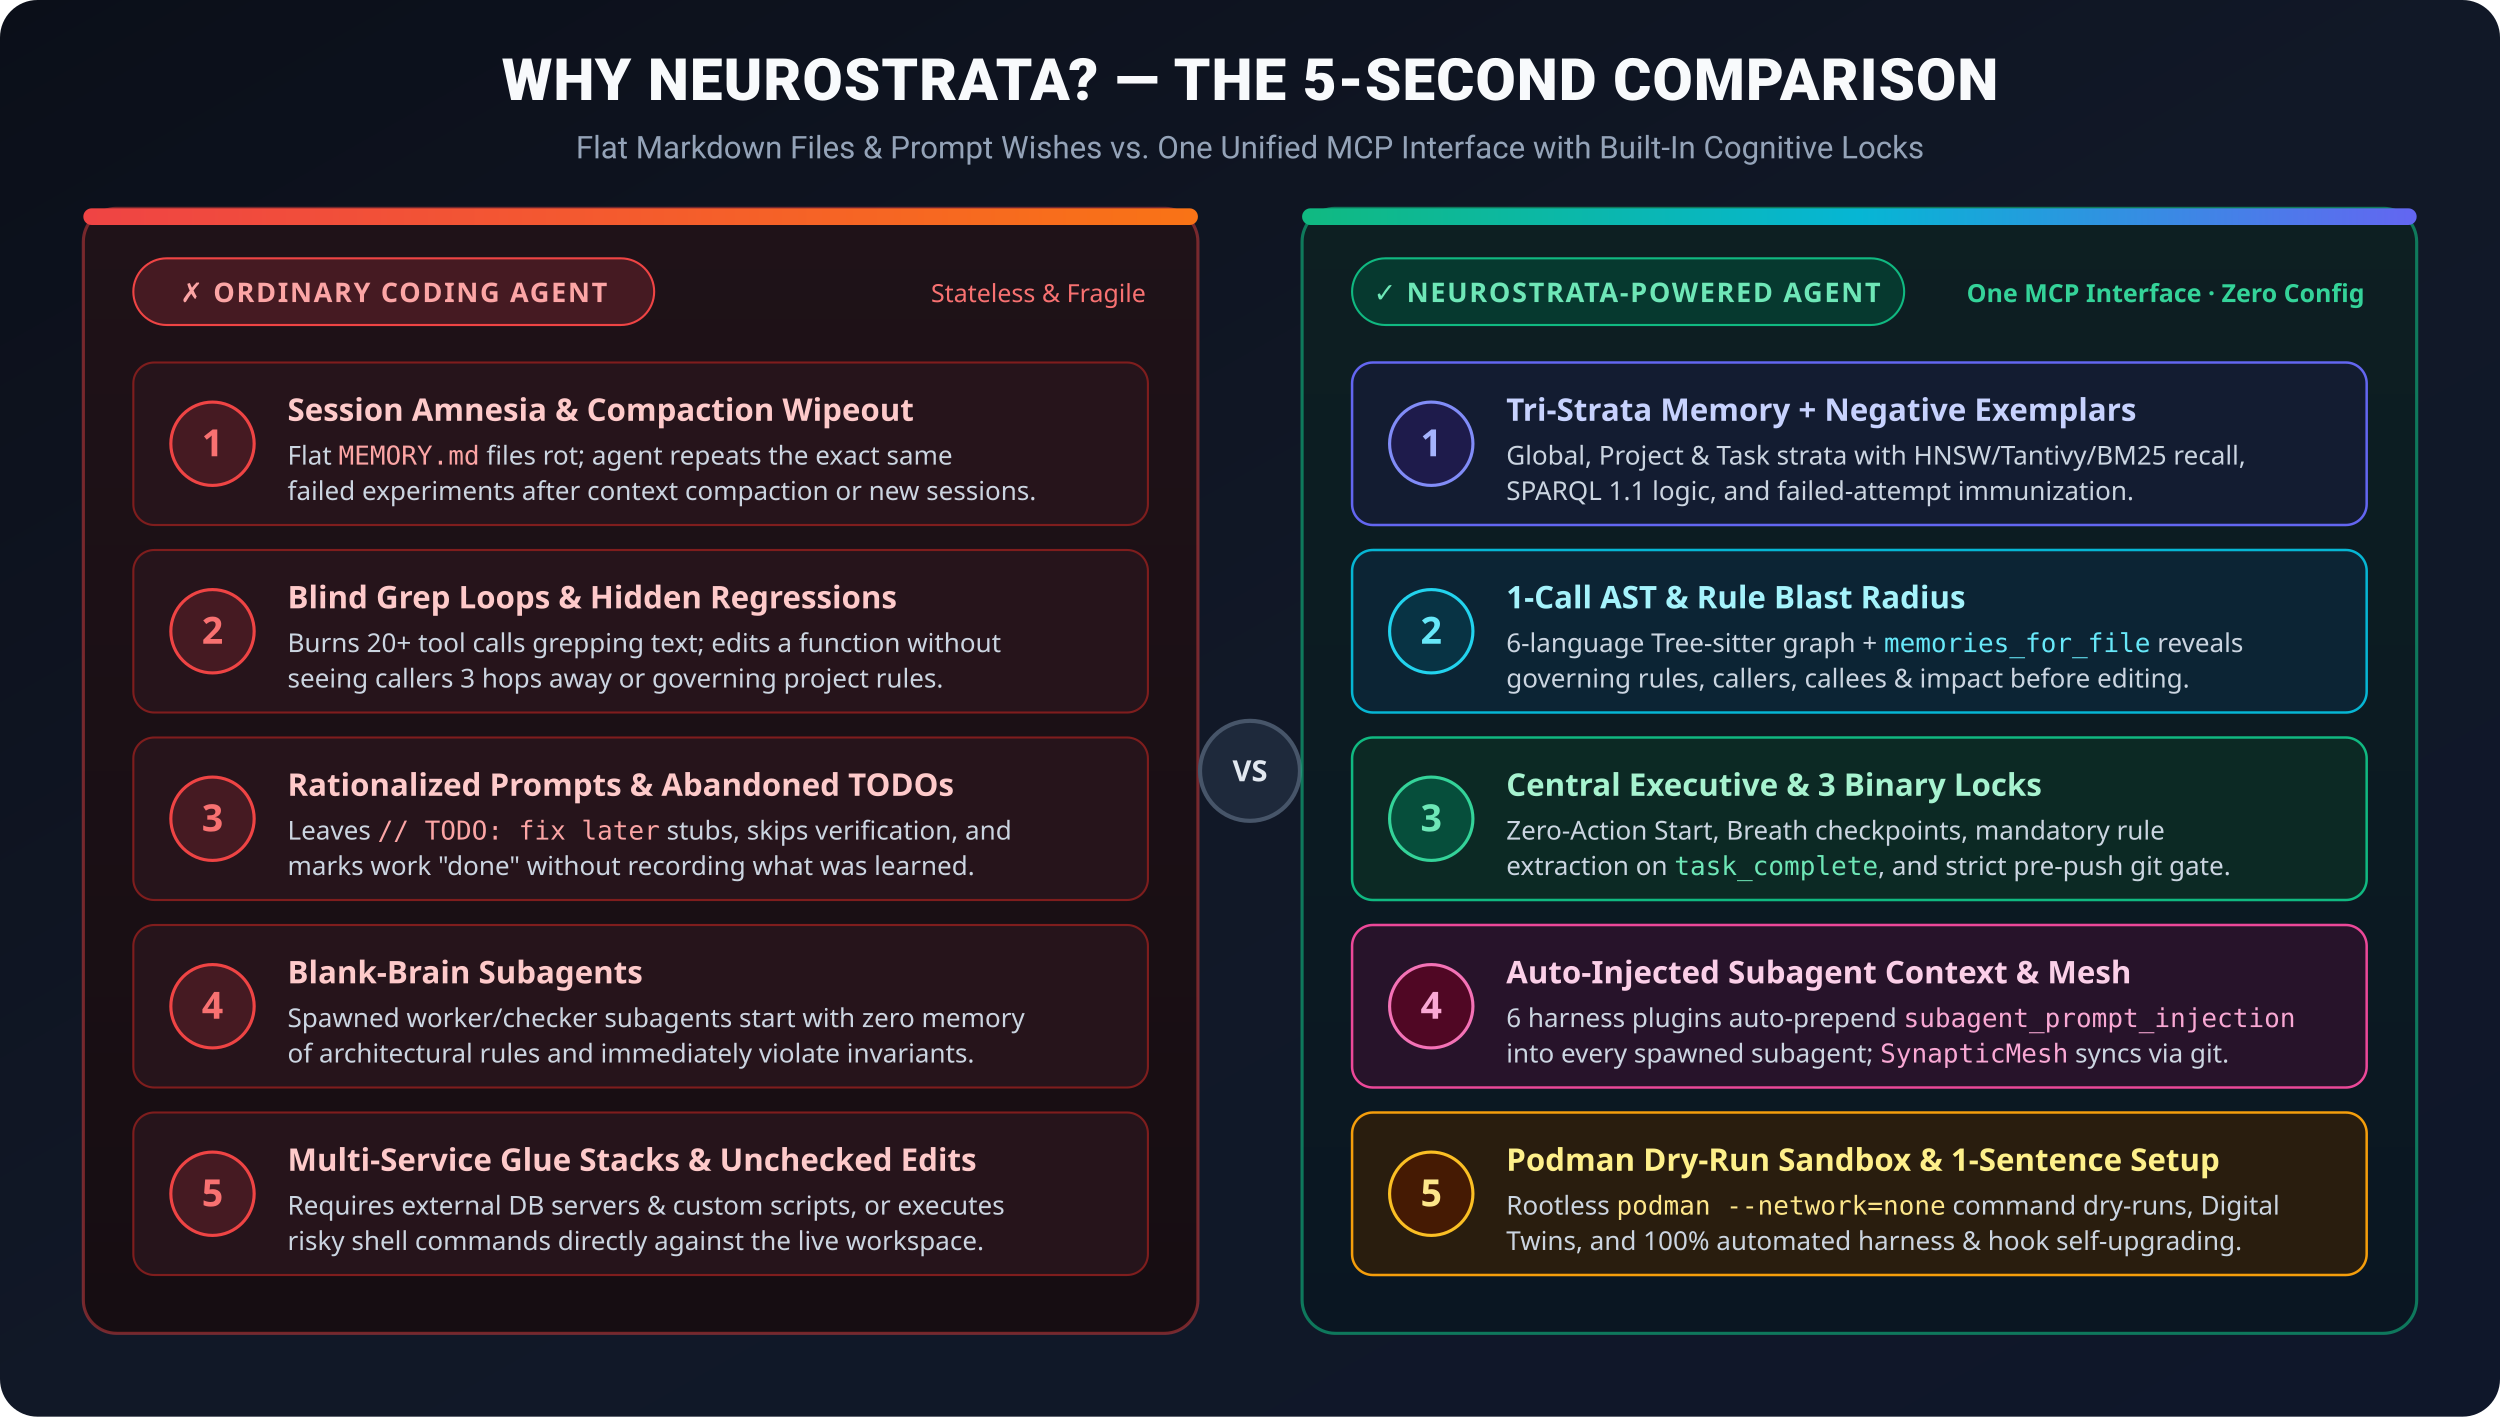
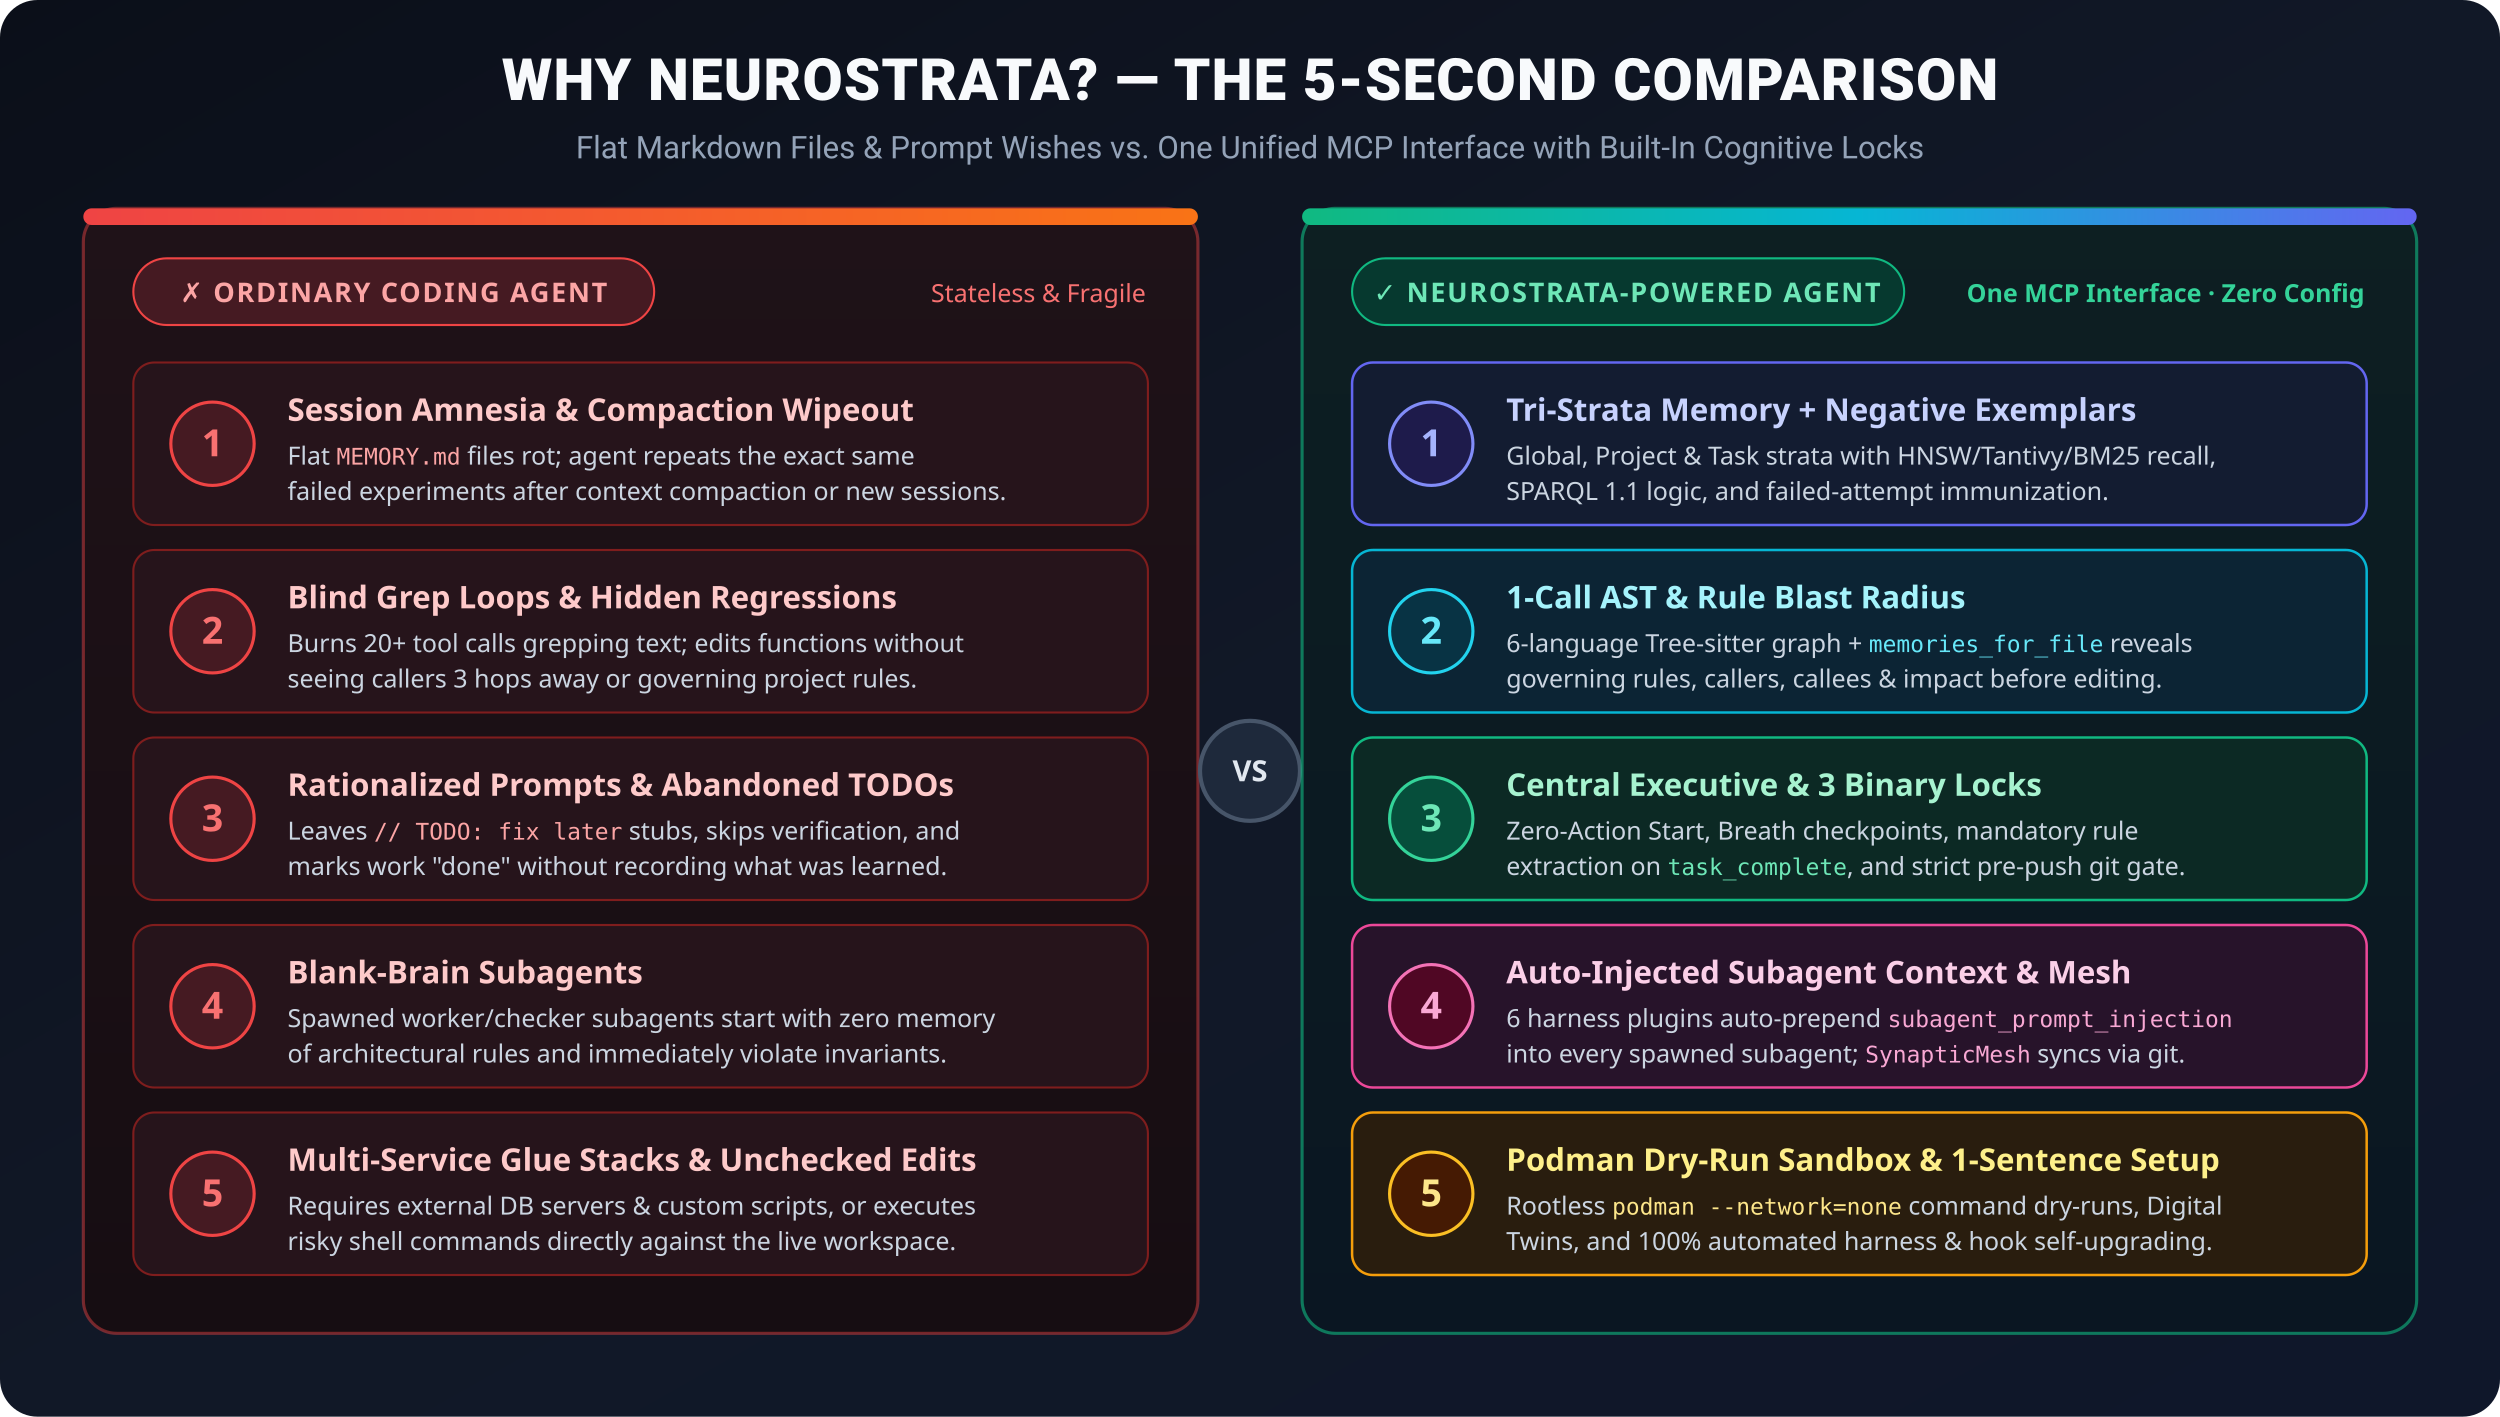
<svg xmlns="http://www.w3.org/2000/svg" viewBox="0 0 1200 680" width="100%" height="100%">
  <defs>
    <linearGradient id="bgGrad" x1="0%" y1="0%" x2="100%" y2="100%">
      <stop offset="0%" stop-color="#0b0f19" />
      <stop offset="50%" stop-color="#111827" />
      <stop offset="100%" stop-color="#0f172a" />
    </linearGradient>
    <linearGradient id="leftCard" x1="0%" y1="0%" x2="0%" y2="100%">
      <stop offset="0%" stop-color="#1f1218" />
      <stop offset="100%" stop-color="#160d12" />
    </linearGradient>
    <linearGradient id="rightCard" x1="0%" y1="0%" x2="0%" y2="100%">
      <stop offset="0%" stop-color="#0d1f22" />
      <stop offset="100%" stop-color="#0a1622" />
    </linearGradient>
    <linearGradient id="redAccent" x1="0%" y1="0%" x2="100%" y2="0%">
      <stop offset="0%" stop-color="#ef4444" />
      <stop offset="100%" stop-color="#f97316" />
    </linearGradient>
    <linearGradient id="greenAccent" x1="0%" y1="0%" x2="100%" y2="0%">
      <stop offset="0%" stop-color="#10b981" />
      <stop offset="50%" stop-color="#06b6d4" />
      <stop offset="100%" stop-color="#6366f1" />
    </linearGradient>
  </defs>
  <rect width="1200" height="680" rx="18" fill="url(#bgGrad)" />
  <text x="600" y="48" text-anchor="middle" font-family="system-ui, -apple-system, 'Segoe UI', Roboto, sans-serif" font-size="28" font-weight="800" fill="#f8fafc" letter-spacing="0.5">
    WHY NEUROSTRATA? — THE 5-SECOND COMPARISON
  </text>
  <text x="600" y="76" text-anchor="middle" font-family="system-ui, -apple-system, 'Segoe UI', Roboto, sans-serif" font-size="15" fill="#94a3b8">
    Flat Markdown Files &amp; Prompt Wishes vs. One Unified MCP Interface with Built-In Cognitive Locks
  </text>
  <g transform="translate(40, 100)">
    <rect width="535" height="540" rx="16" fill="url(#leftCard)" stroke="#ef4444" stroke-width="1.5" stroke-opacity="0.45" />
    <rect width="535" height="8" rx="4" fill="url(#redAccent)" />
    <rect x="24" y="24" width="250" height="32" rx="16" fill="#451a22" stroke="#ef4444" stroke-width="1" />
    <text x="149" y="45" text-anchor="middle" font-family="system-ui, sans-serif" font-size="13" font-weight="700" fill="#fca5a5" letter-spacing="0.8">
      ✗ ORDINARY CODING AGENT
    </text>
    <text x="510" y="45" text-anchor="end" font-family="system-ui, sans-serif" font-size="12" fill="#f87171">
      Stateless &amp; Fragile
    </text>
    <g transform="translate(24, 74)">
      <rect width="487" height="78" rx="10" fill="#26141b" stroke="#7f1d1d" stroke-width="1" />
      <circle cx="38" cy="39" r="20" fill="#451a22" stroke="#ef4444" stroke-width="1.5" />
      <text x="38" y="45" text-anchor="middle" font-family="system-ui, sans-serif" font-size="18" font-weight="800" fill="#f87171">1</text>
      <text x="74" y="28" font-family="system-ui, sans-serif" font-size="15" font-weight="700" fill="#fecaca">Session Amnesia &amp; Compaction Wipeout</text>
-       <text x="74" y="49" font-family="system-ui, sans-serif" font-size="12.5" fill="#cbd5e1">Flat <tspan font-family="monospace" fill="#fca5a5">MEMORY.md</tspan> files rot; agent repeats the exact same</text>
-       <text x="74" y="66" font-family="system-ui, sans-serif" font-size="12.5" fill="#cbd5e1">failed experiments after context compaction or new sessions.</text>
+       <text x="74" y="49" font-family="system-ui, sans-serif" font-size="12" fill="#cbd5e1">Flat <tspan font-family="monospace" font-size="11" fill="#fca5a5">MEMORY.md</tspan> files rot; agent repeats the exact same</text>
+       <text x="74" y="66" font-family="system-ui, sans-serif" font-size="12" fill="#cbd5e1">failed experiments after context compaction or new sessions.</text>
    </g>
    <g transform="translate(24, 164)">
      <rect width="487" height="78" rx="10" fill="#26141b" stroke="#7f1d1d" stroke-width="1" />
      <circle cx="38" cy="39" r="20" fill="#451a22" stroke="#ef4444" stroke-width="1.5" />
      <text x="38" y="45" text-anchor="middle" font-family="system-ui, sans-serif" font-size="18" font-weight="800" fill="#f87171">2</text>
      <text x="74" y="28" font-family="system-ui, sans-serif" font-size="15" font-weight="700" fill="#fecaca">Blind Grep Loops &amp; Hidden Regressions</text>
-       <text x="74" y="49" font-family="system-ui, sans-serif" font-size="12.5" fill="#cbd5e1">Burns 20+ tool calls grepping text; edits a function without</text>
-       <text x="74" y="66" font-family="system-ui, sans-serif" font-size="12.5" fill="#cbd5e1">seeing callers 3 hops away or governing project rules.</text>
+       <text x="74" y="49" font-family="system-ui, sans-serif" font-size="12" fill="#cbd5e1">Burns 20+ tool calls grepping text; edits functions without</text>
+       <text x="74" y="66" font-family="system-ui, sans-serif" font-size="12" fill="#cbd5e1">seeing callers 3 hops away or governing project rules.</text>
    </g>
    <g transform="translate(24, 254)">
      <rect width="487" height="78" rx="10" fill="#26141b" stroke="#7f1d1d" stroke-width="1" />
      <circle cx="38" cy="39" r="20" fill="#451a22" stroke="#ef4444" stroke-width="1.5" />
      <text x="38" y="45" text-anchor="middle" font-family="system-ui, sans-serif" font-size="18" font-weight="800" fill="#f87171">3</text>
      <text x="74" y="28" font-family="system-ui, sans-serif" font-size="15" font-weight="700" fill="#fecaca">Rationalized Prompts &amp; Abandoned TODOs</text>
-       <text x="74" y="49" font-family="system-ui, sans-serif" font-size="12.5" fill="#cbd5e1">Leaves <tspan font-family="monospace" fill="#fca5a5">// TODO: fix later</tspan> stubs, skips verification, and</text>
-       <text x="74" y="66" font-family="system-ui, sans-serif" font-size="12.5" fill="#cbd5e1">marks work "done" without recording what was learned.</text>
+       <text x="74" y="49" font-family="system-ui, sans-serif" font-size="12" fill="#cbd5e1">Leaves <tspan font-family="monospace" font-size="11" fill="#fca5a5">// TODO: fix later</tspan> stubs, skips verification, and</text>
+       <text x="74" y="66" font-family="system-ui, sans-serif" font-size="12" fill="#cbd5e1">marks work "done" without recording what was learned.</text>
    </g>
    <g transform="translate(24, 344)">
      <rect width="487" height="78" rx="10" fill="#26141b" stroke="#7f1d1d" stroke-width="1" />
      <circle cx="38" cy="39" r="20" fill="#451a22" stroke="#ef4444" stroke-width="1.5" />
      <text x="38" y="45" text-anchor="middle" font-family="system-ui, sans-serif" font-size="18" font-weight="800" fill="#f87171">4</text>
      <text x="74" y="28" font-family="system-ui, sans-serif" font-size="15" font-weight="700" fill="#fecaca">Blank-Brain Subagents</text>
-       <text x="74" y="49" font-family="system-ui, sans-serif" font-size="12.5" fill="#cbd5e1">Spawned worker/checker subagents start with zero memory</text>
-       <text x="74" y="66" font-family="system-ui, sans-serif" font-size="12.5" fill="#cbd5e1">of architectural rules and immediately violate invariants.</text>
+       <text x="74" y="49" font-family="system-ui, sans-serif" font-size="12" fill="#cbd5e1">Spawned worker/checker subagents start with zero memory</text>
+       <text x="74" y="66" font-family="system-ui, sans-serif" font-size="12" fill="#cbd5e1">of architectural rules and immediately violate invariants.</text>
    </g>
    <g transform="translate(24, 434)">
      <rect width="487" height="78" rx="10" fill="#26141b" stroke="#7f1d1d" stroke-width="1" />
      <circle cx="38" cy="39" r="20" fill="#451a22" stroke="#ef4444" stroke-width="1.5" />
      <text x="38" y="45" text-anchor="middle" font-family="system-ui, sans-serif" font-size="18" font-weight="800" fill="#f87171">5</text>
      <text x="74" y="28" font-family="system-ui, sans-serif" font-size="15" font-weight="700" fill="#fecaca">Multi-Service Glue Stacks &amp; Unchecked Edits</text>
-       <text x="74" y="49" font-family="system-ui, sans-serif" font-size="12.5" fill="#cbd5e1">Requires external DB servers &amp; custom scripts, or executes</text>
-       <text x="74" y="66" font-family="system-ui, sans-serif" font-size="12.5" fill="#cbd5e1">risky shell commands directly against the live workspace.</text>
+       <text x="74" y="49" font-family="system-ui, sans-serif" font-size="12" fill="#cbd5e1">Requires external DB servers &amp; custom scripts, or executes</text>
+       <text x="74" y="66" font-family="system-ui, sans-serif" font-size="12" fill="#cbd5e1">risky shell commands directly against the live workspace.</text>
    </g>
  </g>
  <g transform="translate(600, 370)">
    <circle r="24" fill="#1e293b" stroke="#475569" stroke-width="2" />
    <text x="0" y="5" text-anchor="middle" font-family="system-ui, sans-serif" font-size="14" font-weight="800" fill="#e2e8f0">VS</text>
  </g>
  <g transform="translate(625, 100)">
    <rect width="535" height="540" rx="16" fill="url(#rightCard)" stroke="#10b981" stroke-width="1.5" stroke-opacity="0.6" />
    <rect width="535" height="8" rx="4" fill="url(#greenAccent)" />
    <rect x="24" y="24" width="265" height="32" rx="16" fill="#06392f" stroke="#10b981" stroke-width="1" />
    <text x="156" y="45" text-anchor="middle" font-family="system-ui, sans-serif" font-size="13" font-weight="700" fill="#6ee7b7" letter-spacing="0.8">
      ✓ NEUROSTRATA-POWERED AGENT
    </text>
    <text x="510" y="45" text-anchor="end" font-family="system-ui, sans-serif" font-size="12" fill="#34d399" font-weight="600">
      One MCP Interface · Zero Config
    </text>
    <g transform="translate(24, 74)">
      <rect width="487" height="78" rx="10" fill="#131c31" stroke="#6366f1" stroke-width="1.2" />
      <circle cx="38" cy="39" r="20" fill="#1e1b4b" stroke="#818cf8" stroke-width="1.5" />
      <text x="38" y="45" text-anchor="middle" font-family="system-ui, sans-serif" font-size="18" font-weight="800" fill="#a5b4fc">1</text>
      <text x="74" y="28" font-family="system-ui, sans-serif" font-size="15" font-weight="700" fill="#c7d2fe">Tri-Strata Memory + Negative Exemplars</text>
-       <text x="74" y="49" font-family="system-ui, sans-serif" font-size="12.5" fill="#cbd5e1">Global, Project &amp; Task strata with HNSW/Tantivy/BM25 recall,</text>
-       <text x="74" y="66" font-family="system-ui, sans-serif" font-size="12.5" fill="#cbd5e1">SPARQL 1.1 logic, and failed-attempt immunization.</text>
+       <text x="74" y="49" font-family="system-ui, sans-serif" font-size="12" fill="#cbd5e1">Global, Project &amp; Task strata with HNSW/Tantivy/BM25 recall,</text>
+       <text x="74" y="66" font-family="system-ui, sans-serif" font-size="12" fill="#cbd5e1">SPARQL 1.1 logic, and failed-attempt immunization.</text>
    </g>
    <g transform="translate(24, 164)">
      <rect width="487" height="78" rx="10" fill="#0c2434" stroke="#06b6d4" stroke-width="1.2" />
      <circle cx="38" cy="39" r="20" fill="#083344" stroke="#22d3ee" stroke-width="1.5" />
      <text x="38" y="45" text-anchor="middle" font-family="system-ui, sans-serif" font-size="18" font-weight="800" fill="#67e8f9">2</text>
      <text x="74" y="28" font-family="system-ui, sans-serif" font-size="15" font-weight="700" fill="#a5f3fc">1-Call AST &amp; Rule Blast Radius</text>
-       <text x="74" y="49" font-family="system-ui, sans-serif" font-size="12.5" fill="#cbd5e1">6-language Tree-sitter graph + <tspan font-family="monospace" fill="#67e8f9">memories_for_file</tspan> reveals</text>
-       <text x="74" y="66" font-family="system-ui, sans-serif" font-size="12.5" fill="#cbd5e1">governing rules, callers, callees &amp; impact before editing.</text>
+       <text x="74" y="49" font-family="system-ui, sans-serif" font-size="12" fill="#cbd5e1">6-language Tree-sitter graph + <tspan font-family="monospace" font-size="11" fill="#67e8f9">memories_for_file</tspan> reveals</text>
+       <text x="74" y="66" font-family="system-ui, sans-serif" font-size="12" fill="#cbd5e1">governing rules, callers, callees &amp; impact before editing.</text>
    </g>
    <g transform="translate(24, 254)">
      <rect width="487" height="78" rx="10" fill="#0c2924" stroke="#10b981" stroke-width="1.2" />
      <circle cx="38" cy="39" r="20" fill="#064e3b" stroke="#34d399" stroke-width="1.5" />
      <text x="38" y="45" text-anchor="middle" font-family="system-ui, sans-serif" font-size="18" font-weight="800" fill="#6ee7b7">3</text>
      <text x="74" y="28" font-family="system-ui, sans-serif" font-size="15" font-weight="700" fill="#a7f3d0">Central Executive &amp; 3 Binary Locks</text>
-       <text x="74" y="49" font-family="system-ui, sans-serif" font-size="12.5" fill="#cbd5e1">Zero-Action Start, Breath checkpoints, mandatory rule</text>
-       <text x="74" y="66" font-family="system-ui, sans-serif" font-size="12.5" fill="#cbd5e1">extraction on <tspan font-family="monospace" fill="#6ee7b7">task_complete</tspan>, and strict pre-push git gate.</text>
+       <text x="74" y="49" font-family="system-ui, sans-serif" font-size="12" fill="#cbd5e1">Zero-Action Start, Breath checkpoints, mandatory rule</text>
+       <text x="74" y="66" font-family="system-ui, sans-serif" font-size="12" fill="#cbd5e1">extraction on <tspan font-family="monospace" font-size="11" fill="#6ee7b7">task_complete</tspan>, and strict pre-push git gate.</text>
    </g>
    <g transform="translate(24, 344)">
      <rect width="487" height="78" rx="10" fill="#27132a" stroke="#ec4899" stroke-width="1.2" />
      <circle cx="38" cy="39" r="20" fill="#500724" stroke="#f472b6" stroke-width="1.5" />
      <text x="38" y="45" text-anchor="middle" font-family="system-ui, sans-serif" font-size="18" font-weight="800" fill="#f9a8d4">4</text>
      <text x="74" y="28" font-family="system-ui, sans-serif" font-size="15" font-weight="700" fill="#fbcfe8">Auto-Injected Subagent Context &amp; Mesh</text>
-       <text x="74" y="49" font-family="system-ui, sans-serif" font-size="12.5" fill="#cbd5e1">6 harness plugins auto-prepend <tspan font-family="monospace" fill="#f9a8d4">subagent_prompt_injection</tspan>
+       <text x="74" y="49" font-family="system-ui, sans-serif" font-size="12" fill="#cbd5e1">6 harness plugins auto-prepend <tspan font-family="monospace" font-size="11" fill="#f9a8d4">subagent_prompt_injection</tspan>
      </text>
-       <text x="74" y="66" font-family="system-ui, sans-serif" font-size="12.5" fill="#cbd5e1">into every spawned subagent; <tspan font-family="monospace" fill="#f9a8d4">SynapticMesh</tspan> syncs via git.</text>
+       <text x="74" y="66" font-family="system-ui, sans-serif" font-size="12" fill="#cbd5e1">into every spawned subagent; <tspan font-family="monospace" font-size="11" fill="#f9a8d4">SynapticMesh</tspan> syncs via git.</text>
    </g>
    <g transform="translate(24, 434)">
      <rect width="487" height="78" rx="10" fill="#291d0e" stroke="#f59e0b" stroke-width="1.2" />
      <circle cx="38" cy="39" r="20" fill="#451a03" stroke="#fbbf24" stroke-width="1.5" />
      <text x="38" y="45" text-anchor="middle" font-family="system-ui, sans-serif" font-size="18" font-weight="800" fill="#fde68a">5</text>
      <text x="74" y="28" font-family="system-ui, sans-serif" font-size="15" font-weight="700" fill="#fef08a">Podman Dry-Run Sandbox &amp; 1-Sentence Setup</text>
-       <text x="74" y="49" font-family="system-ui, sans-serif" font-size="12.5" fill="#cbd5e1">Rootless <tspan font-family="monospace" fill="#fde68a">podman --network=none</tspan> command dry-runs, Digital</text>
-       <text x="74" y="66" font-family="system-ui, sans-serif" font-size="12.5" fill="#cbd5e1">Twins, and 100% automated harness &amp; hook self-upgrading.</text>
+       <text x="74" y="49" font-family="system-ui, sans-serif" font-size="12" fill="#cbd5e1">Rootless <tspan font-family="monospace" font-size="11" fill="#fde68a">podman --network=none</tspan> command dry-runs, Digital</text>
+       <text x="74" y="66" font-family="system-ui, sans-serif" font-size="12" fill="#cbd5e1">Twins, and 100% automated harness &amp; hook self-upgrading.</text>
    </g>
  </g>
</svg>
